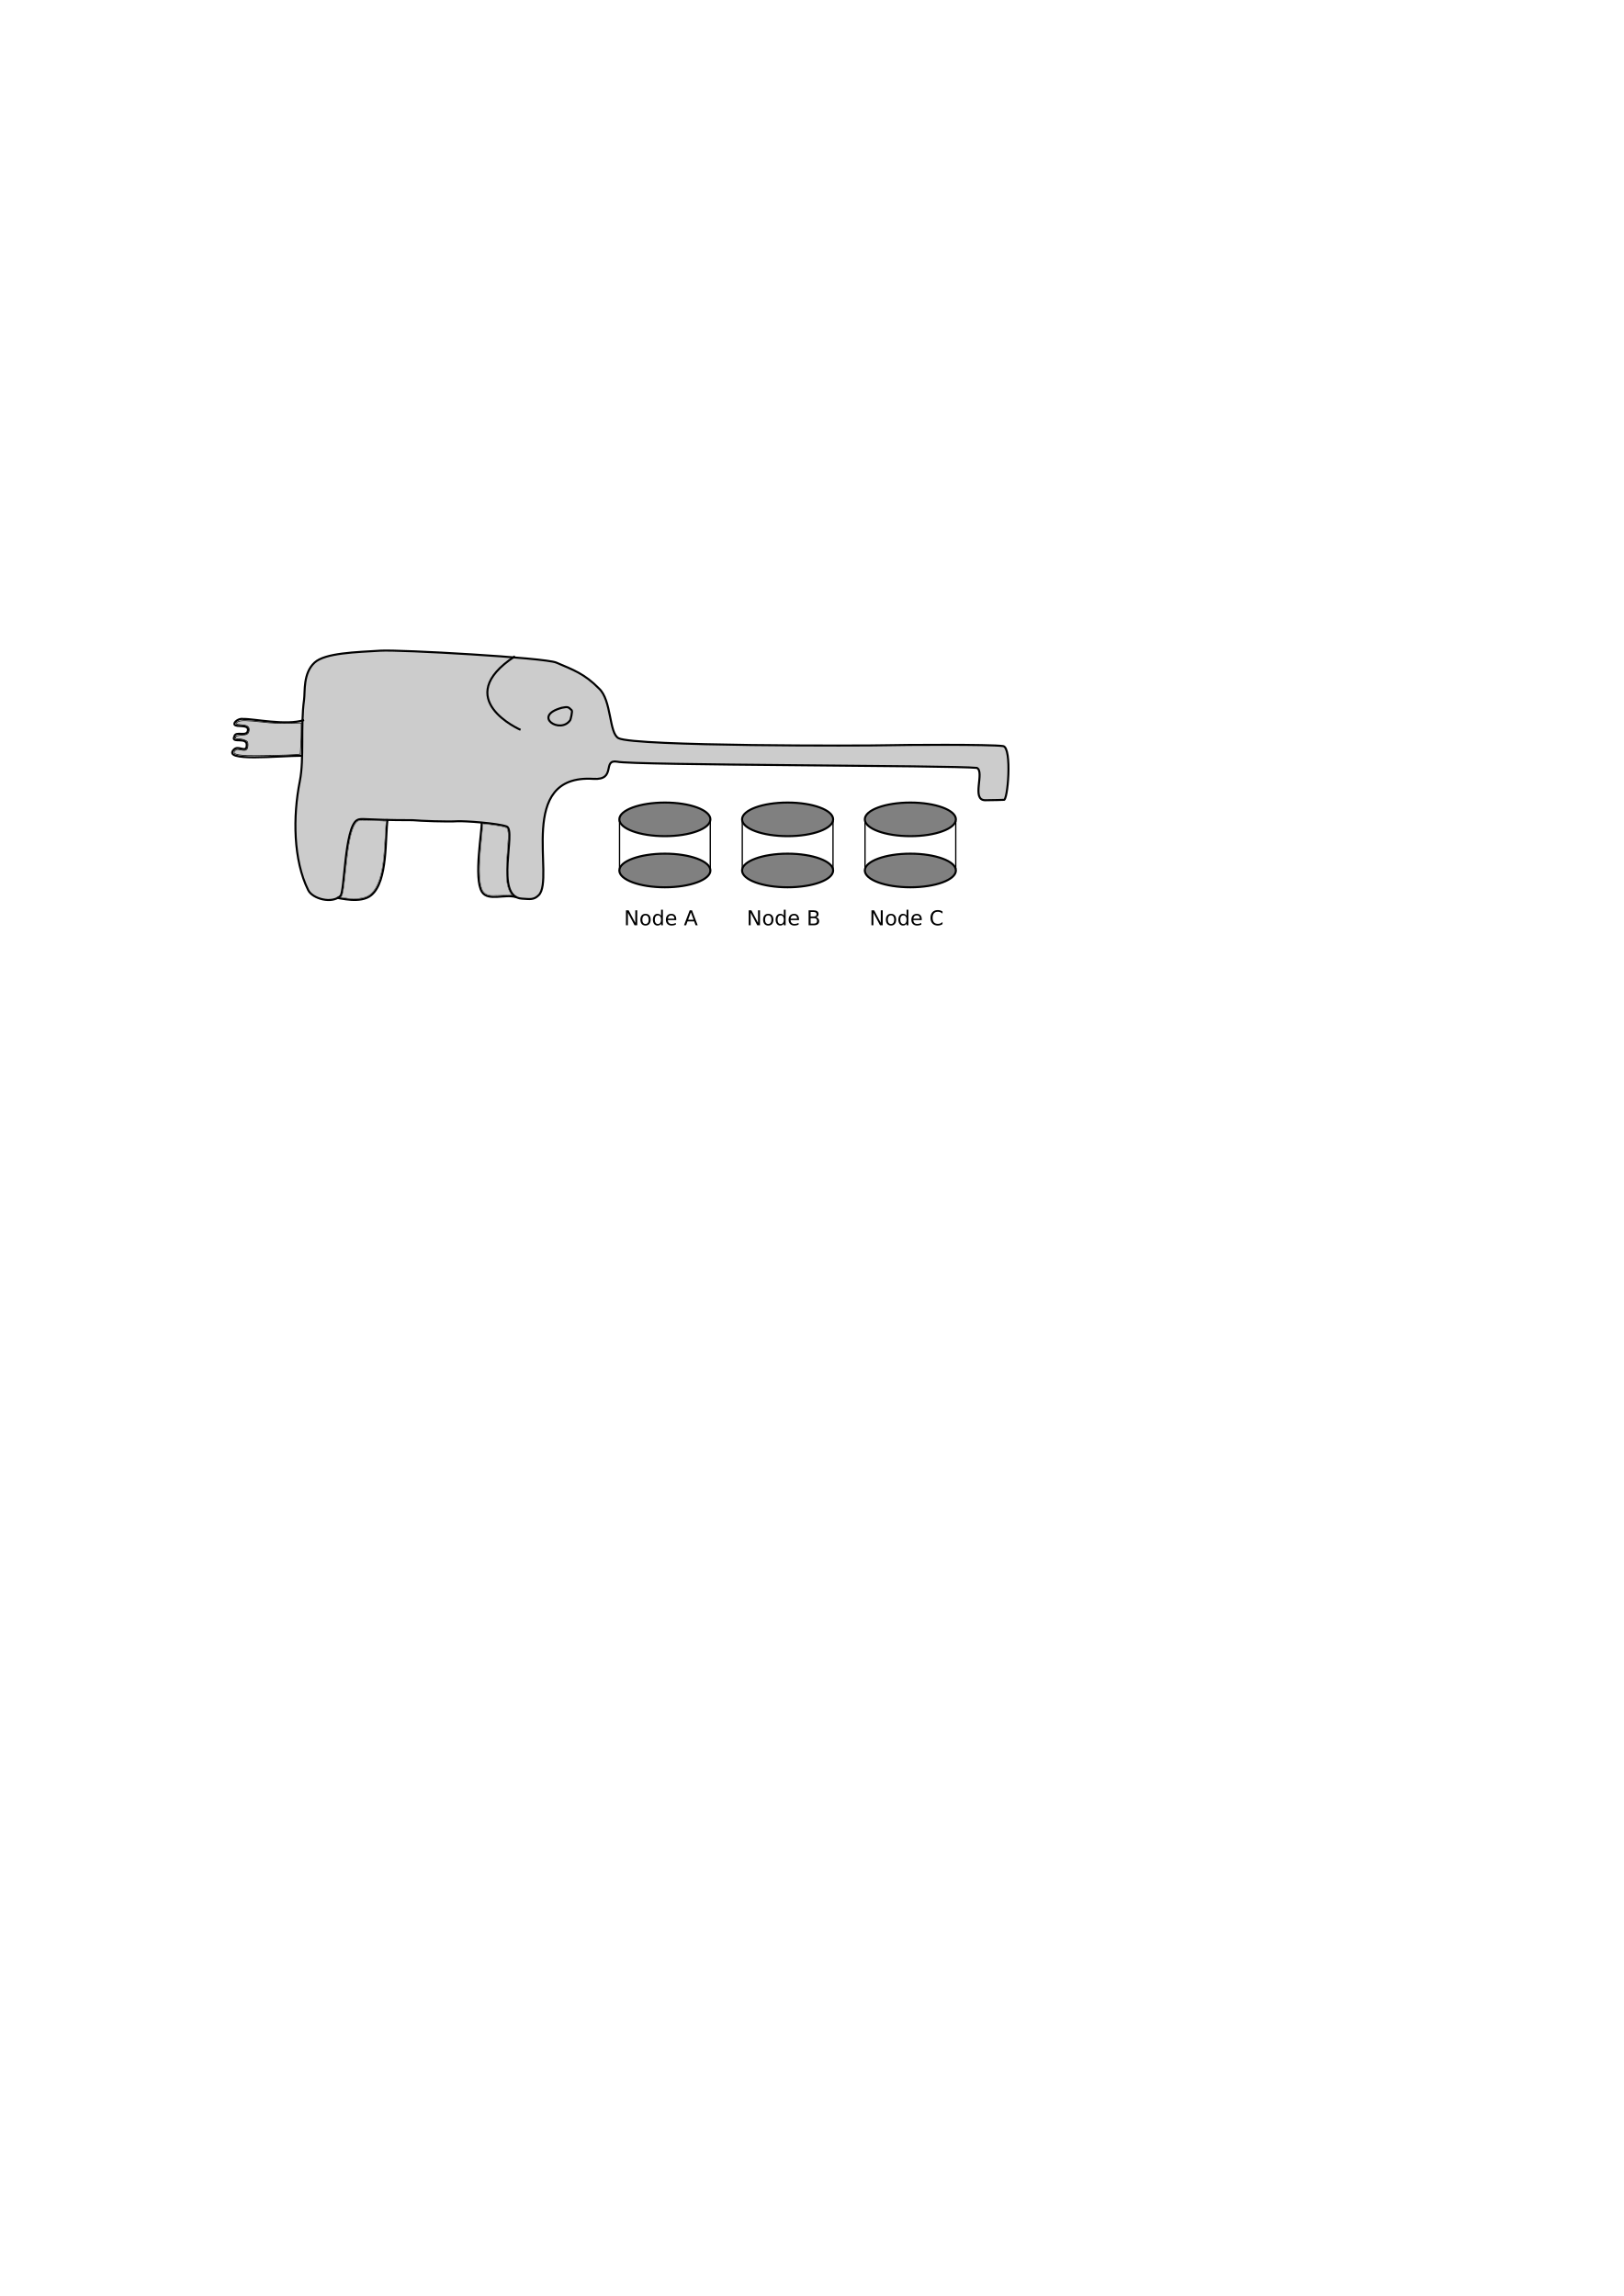
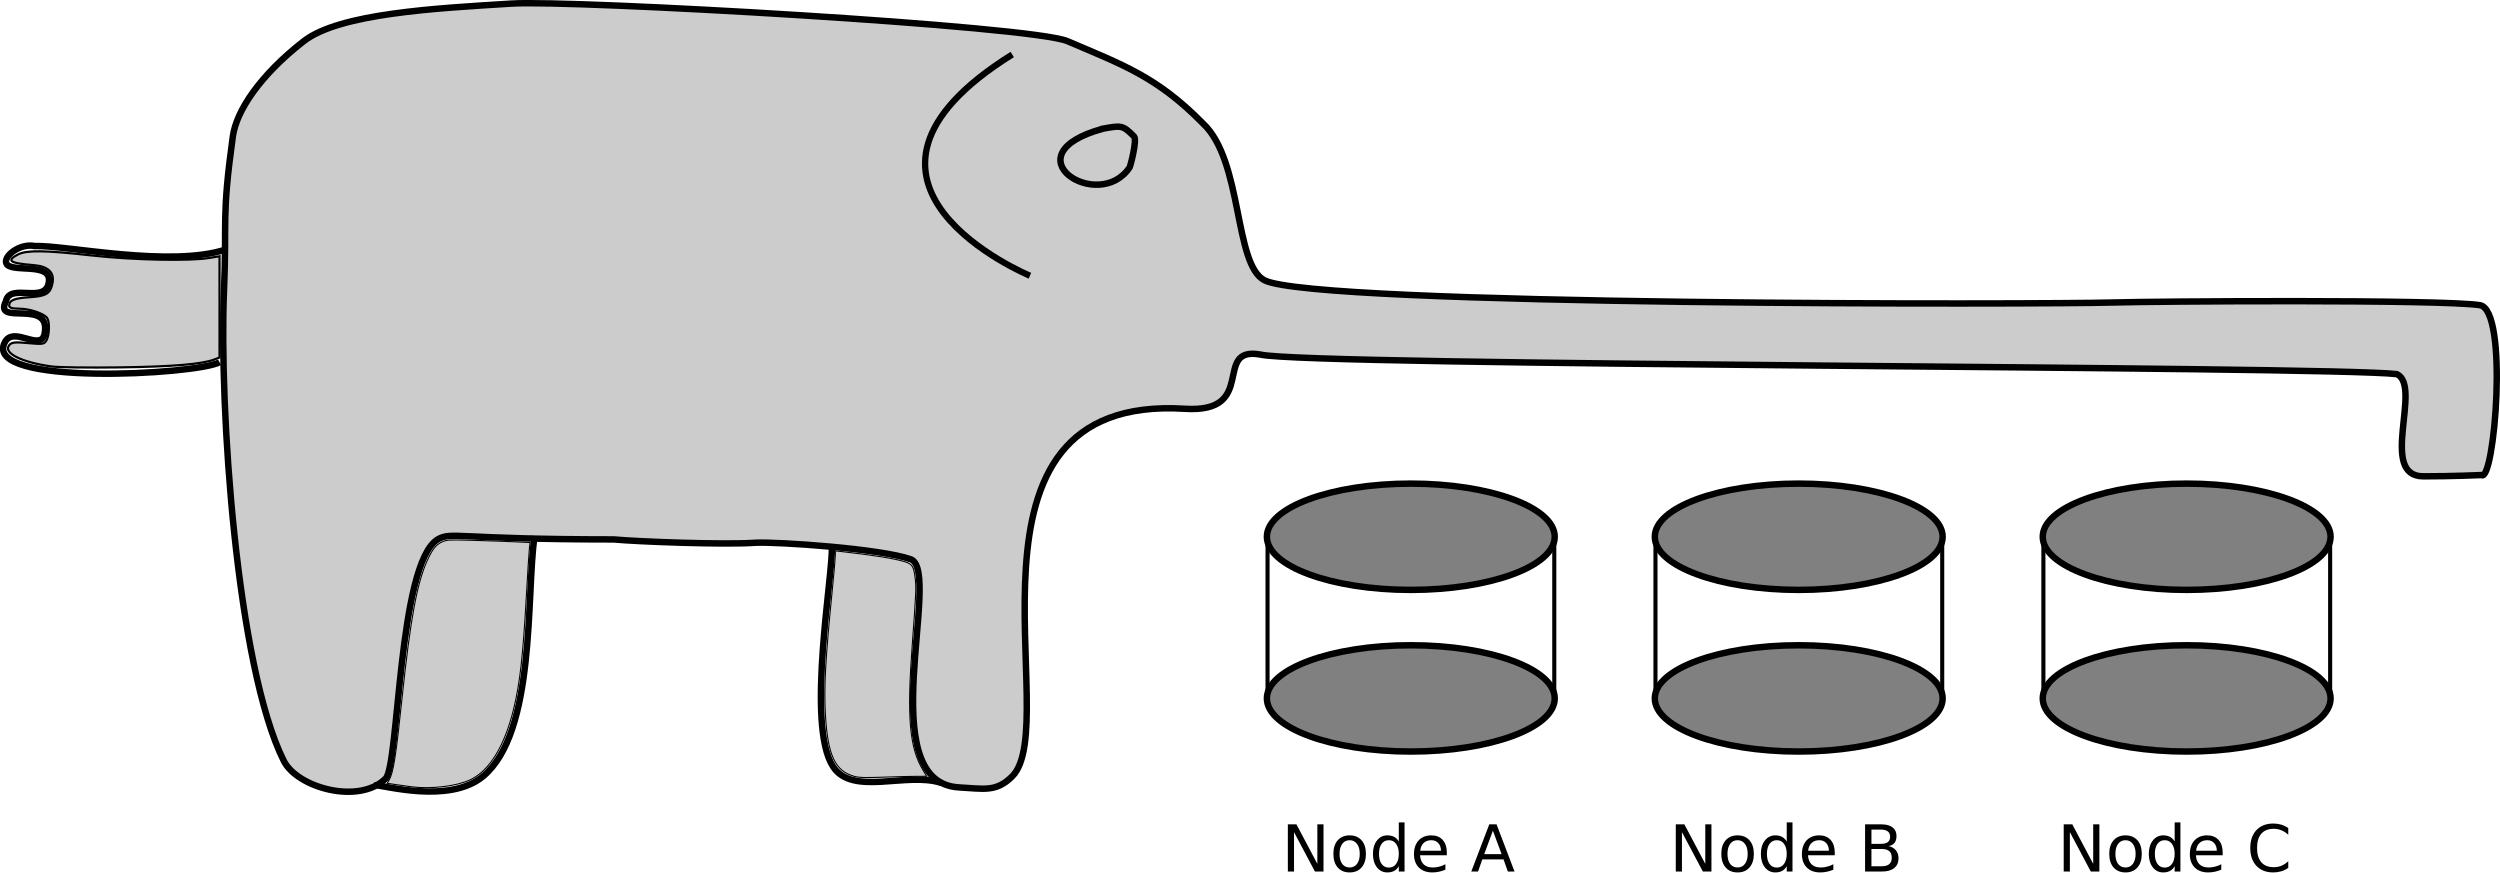
- <svg xmlns="http://www.w3.org/2000/svg" width="210mm" height="297mm" id="svg2" version="1.1">
+ <svg xmlns="http://www.w3.org/2000/svg" width="386.668" height="134.94" id="svg2" version="1.1">
  <defs id="defs4" />
-   <g id="layer1">
-     <path style="fill:#cccccc;stroke:#000000;stroke-width:1px;stroke-linecap:butt;stroke-linejoin:miter;stroke-opacity:1" d="m 292.808,336.609 c -7.077,-7.203 -12.497,-9.073 -20.89,-12.671 -5.609,-2.405 -76.586,-6.404 -85.959,-5.822 -11.877,0.738 -27.025,1.074 -32.192,5.822 -5.701,5.239 -4.584,14.166 -5.137,18.151 -1.765,12.724 0.123,28.838 -2.055,39.726 -3.486,17.431 -3.206,38.794 4.11,53.425 2.094,4.187 11.668,6.825 15.753,2.74 2.088,-2.088 1.927,-33.176 8.048,-36.986 2.186,-1.249 2.794,-9.2e-4 27.226,0 3.615,0.342 17.15,0.856 21.918,0.514 3.427,-0.174 19.462,0.921 24.058,2.568 4.866,1.969 -6.182,34.555 7.449,35.274 3.825,0.202 5.735,0.772 8.219,-1.712 8.102,-8.102 -11.367,-59.232 26.712,-56.849 11.424,0.715 4.154,-9.716 11.644,-8.39 7.373,1.779 164.45,1.761 175.797,3.028 3.991,1.877 -2.905,15.805 4.092,15.809 4.488,0.003 8.986,-0.198 8.986,-0.198 2.002,1.391 4.268,-25.589 -0.244,-26.276 -5.983,-0.912 -50.45,-0.599 -56.781,-0.411 -10.107,0.301 -123.201,0.557 -131.164,-3.425 -4.786,-2.393 -3.323,-18.53 -9.589,-24.315 z" id="path3013" />
-     <path style="fill:none;stroke:#000000;stroke-width:1px;stroke-linecap:butt;stroke-linejoin:miter;stroke-opacity:1" d="m 148.63,352.02 c -8.587,2.872 -24.912,-0.686 -29.623,-0.514 -2.28,-0.476 -4.959,1.616 -4.354,2.74 0.78,1.449 6.878,-0.278 6.561,2.712 -0.395,3.721 -6.057,0.096 -6.659,3.11 -1.947,3.894 7.021,-0.54 5.993,4.966 -0.551,2.952 -4.041,-0.754 -6.164,1.37 -6.183,6.183 21.787,3.082 33.219,3.082" id="path3015" />
+   <g id="layer1" transform="translate(-106.7959,-317.5634)">
+     <path style="fill:#cccccc;stroke:#000000;stroke-width:1px;stroke-linecap:butt;stroke-linejoin:miter;stroke-opacity:1" d="m 292.808,336.609 c -7.077,-7.203 -12.497,-9.073 -20.89,-12.671 -5.609,-2.405 -76.586,-6.404 -85.959,-5.822 -11.877,0.738 -26.656,1.511 -32.192,5.822 -6.729,5.239 -10.406,10.742 -10.959,14.726 -1.765,12.724 -0.904,12.879 -1.37,23.973 -0.747,17.774 1.931,57.972 9.247,72.603 2.094,4.187 11.668,6.825 15.753,2.74 2.088,-2.088 1.927,-33.176 8.048,-36.986 2.186,-1.249 2.794,-9.2e-4 27.226,0 3.615,0.342 17.15,0.856 21.918,0.514 3.427,-0.174 19.462,0.921 24.058,2.568 4.866,1.969 -6.182,34.555 7.449,35.274 3.825,0.202 5.735,0.772 8.219,-1.712 8.102,-8.102 -11.367,-59.232 26.712,-56.849 11.424,0.715 4.154,-9.716 11.644,-8.39 7.373,1.779 164.45,1.761 175.797,3.028 3.991,1.877 -2.905,15.805 4.092,15.809 4.488,0.003 8.986,-0.198 8.986,-0.198 2.002,1.391 4.268,-25.589 -0.244,-26.276 -5.983,-0.912 -50.45,-0.599 -56.781,-0.411 -10.107,0.301 -123.201,0.557 -131.164,-3.425 -4.786,-2.393 -3.323,-18.53 -9.589,-24.315 z" id="path3013" />
+     <path style="fill:none;stroke:#000000;stroke-width:1px;stroke-linecap:butt;stroke-linejoin:miter;stroke-opacity:1" d="m 141.781,356.129 c -8.587,2.872 -24.912,-0.686 -29.623,-0.514 -2.28,-0.476 -4.959,1.616 -4.354,2.74 0.78,1.449 6.878,-0.278 6.561,2.712 -0.395,3.721 -6.057,0.096 -6.659,3.11 -1.947,3.894 7.021,-0.54 5.993,4.966 -0.551,2.952 -4.786,-1.298 -6.164,1.37 -3.537,6.844 29.544,5.021 33.219,3.082" id="path3015" />
    <path style="fill:none;stroke:#000000;stroke-width:1px;stroke-linecap:butt;stroke-linejoin:miter;stroke-opacity:1" d="m 164.726,439.006 c 1.106,-0.096 11.504,3.02 16.781,-1.37 8.222,-6.84 6.653,-27.991 7.962,-37.158" id="path3019" />
-     <path style="fill:none;stroke:#000000;stroke-width:1px;stroke-linecap:butt;stroke-linejoin:miter;stroke-opacity:1" d="m 274.658,346.027 c -14.817,4.052 -0.672,13.179 4.11,5.993 0.129,-0.194 1.2,-4.279 0.685,-4.795 -1.759,-1.759 -1.941,-1.713 -4.795,-1.199 z" id="path3023" />
-     <path style="fill:none;stroke:#000000;stroke-width:1px;stroke-linecap:butt;stroke-linejoin:miter;stroke-opacity:1" d="m 251.712,320.855 c -31.849,20.89 2.74,35.959 2.74,35.959" id="path3027" />
+     <path style="fill:none;stroke:#000000;stroke-width:1px;stroke-linecap:butt;stroke-linejoin:miter;stroke-opacity:1" d="m 277.397,337.465 c -14.817,4.052 -0.672,13.179 4.11,5.993 0.129,-0.194 1.2,-4.279 0.685,-4.795 -1.759,-1.759 -1.941,-1.713 -4.795,-1.199 z" id="path3023" />
+     <path style="fill:none;stroke:#000000;stroke-width:0.975px;stroke-linecap:butt;stroke-linejoin:miter;stroke-opacity:1" d="m 263.356,325.992 c -31.849,19.878 2.74,34.217 2.74,34.217" id="path3027" />
    <path style="fill:#808080;stroke:#000000;stroke-width:0.632px;stroke-linecap:butt;stroke-linejoin:miter;stroke-opacity:1" d="m 302.842,424.535 c 0,-3.765 0,-6.929 0,-9.588 0,-14.009 0,-14.009 0,-14.009" id="path3051-7" />
-     <path style="fill:#808080;stroke:#000000;stroke-opacity:1" id="path3029-0" d="m 399.658,419.828 a 22.26,8.219 0 1 1 -44.521,0 22.26,8.219 0 1 1 44.521,0 z" transform="translate(-52.39725,5.753419)" />
-     <path style="fill:#808080;stroke:#000000;stroke-opacity:1" id="path3029" d="m 399.658,419.828 a 22.26,8.219 0 1 1 -44.521,0 22.26,8.219 0 1 1 44.521,0 z" transform="translate(-52.39725,-19.24658)" />
+     <path style="fill:#808080;stroke:#000000;stroke-opacity:1" id="path3029-0" d="m 399.658,419.828 c 0,4.539 -9.966,8.219 -22.26,8.219 -12.294,0 -22.26,-3.68 -22.26,-8.219 0,-4.539 9.966,-8.219 22.26,-8.219 12.294,0 22.26,3.68 22.26,8.219 z" transform="translate(-52.39725,5.753419)" />
+     <path style="fill:#808080;stroke:#000000;stroke-opacity:1" id="path3029" d="m 399.658,419.828 c 0,4.539 -9.966,8.219 -22.26,8.219 -12.294,0 -22.26,-3.68 -22.26,-8.219 0,-4.539 9.966,-8.219 22.26,-8.219 12.294,0 22.26,3.68 22.26,8.219 z" transform="translate(-52.39725,-19.24658)" />
    <path style="fill:#808080;stroke:#000000;stroke-width:0.632px;stroke-linecap:butt;stroke-linejoin:miter;stroke-opacity:1" d="m 347.192,424.811 c 0,-3.765 0,-6.929 0,-9.588 0,-14.009 0,-14.009 0,-14.009" id="path3051-7-6" />
    <path style="fill:#808080;stroke:#000000;stroke-width:0.632px;stroke-linecap:butt;stroke-linejoin:miter;stroke-opacity:1" d="m 362.842,424.535 c 0,-3.765 0,-6.929 0,-9.588 0,-14.009 0,-14.009 0,-14.009" id="path3051-7-2" />
-     <path style="fill:#808080;stroke:#000000;stroke-opacity:1" id="path3029-0-7" d="m 399.658,419.828 a 22.26,8.219 0 1 1 -44.521,0 22.26,8.219 0 1 1 44.521,0 z" transform="translate(7.602752,5.753419)" />
-     <path style="fill:#808080;stroke:#000000;stroke-opacity:1" id="path3029-1" d="m 399.658,419.828 a 22.26,8.219 0 1 1 -44.521,0 22.26,8.219 0 1 1 44.521,0 z" transform="translate(7.602752,-19.24658)" />
+     <path style="fill:#808080;stroke:#000000;stroke-opacity:1" id="path3029-0-7" d="m 399.658,419.828 c 0,4.539 -9.966,8.219 -22.26,8.219 -12.294,0 -22.26,-3.68 -22.26,-8.219 0,-4.539 9.966,-8.219 22.26,-8.219 12.294,0 22.26,3.68 22.26,8.219 z" transform="translate(7.602752,5.753419)" />
+     <path style="fill:#808080;stroke:#000000;stroke-opacity:1" id="path3029-1" d="m 399.658,419.828 c 0,4.539 -9.966,8.219 -22.26,8.219 -12.294,0 -22.26,-3.68 -22.26,-8.219 0,-4.539 9.966,-8.219 22.26,-8.219 12.294,0 22.26,3.68 22.26,8.219 z" transform="translate(7.602752,-19.24658)" />
    <path style="fill:#808080;stroke:#000000;stroke-width:0.632px;stroke-linecap:butt;stroke-linejoin:miter;stroke-opacity:1" d="m 407.192,424.811 c 0,-3.765 0,-6.929 0,-9.588 0,-14.009 0,-14.009 0,-14.009" id="path3051-7-6-0" />
    <path style="fill:#808080;stroke:#000000;stroke-width:0.632px;stroke-linecap:butt;stroke-linejoin:miter;stroke-opacity:1" d="m 422.842,424.535 c 0,-3.765 0,-6.929 0,-9.588 0,-14.009 0,-14.009 0,-14.009" id="path3051-7-9" />
-     <path style="fill:#808080;stroke:#000000;stroke-opacity:1" id="path3029-0-4" d="m 399.658,419.828 a 22.26,8.219 0 1 1 -44.521,0 22.26,8.219 0 1 1 44.521,0 z" transform="translate(67.60275,5.753419)" />
-     <path style="fill:#808080;stroke:#000000;stroke-opacity:1" id="path3029-4" d="m 399.658,419.828 a 22.26,8.219 0 1 1 -44.521,0 22.26,8.219 0 1 1 44.521,0 z" transform="translate(67.60275,-19.24658)" />
+     <path style="fill:#808080;stroke:#000000;stroke-opacity:1" id="path3029-0-4" d="m 399.658,419.828 c 0,4.539 -9.966,8.219 -22.26,8.219 -12.294,0 -22.26,-3.68 -22.26,-8.219 0,-4.539 9.966,-8.219 22.26,-8.219 12.294,0 22.26,3.68 22.26,8.219 z" transform="translate(67.60275,5.753419)" />
+     <path style="fill:#808080;stroke:#000000;stroke-opacity:1" id="path3029-4" d="m 399.658,419.828 c 0,4.539 -9.966,8.219 -22.26,8.219 -12.294,0 -22.26,-3.68 -22.26,-8.219 0,-4.539 9.966,-8.219 22.26,-8.219 12.294,0 22.26,3.68 22.26,8.219 z" transform="translate(67.60275,-19.24658)" />
    <path style="fill:#808080;stroke:#000000;stroke-width:0.632px;stroke-linecap:butt;stroke-linejoin:miter;stroke-opacity:1" d="m 467.192,424.811 c 0,-3.765 0,-6.929 0,-9.588 0,-14.009 0,-14.009 0,-14.009" id="path3051-7-6-5" />
    <text xml:space="preserve" style="font-size:20px;font-style:normal;font-weight:normal;line-height:125%;letter-spacing:0px;word-spacing:0px;fill:#000000;fill-opacity:1;stroke:none;font-family:Bitstream Vera Sans" x="305" y="452.362" id="text3923">
      <tspan id="tspan3925" x="305" y="452.362" style="font-size:10px">Node A</tspan>
    </text>
    <text xml:space="preserve" style="font-size:20px;font-style:normal;font-weight:normal;line-height:125%;letter-spacing:0px;word-spacing:0px;fill:#000000;fill-opacity:1;stroke:none;font-family:Bitstream Vera Sans" x="365" y="452.362" id="text3923-3">
      <tspan id="tspan3925-5" x="365" y="452.362" style="font-size:10px">Node B</tspan>
    </text>
    <text xml:space="preserve" style="font-size:20px;font-style:normal;font-weight:normal;line-height:125%;letter-spacing:0px;word-spacing:0px;fill:#000000;fill-opacity:1;stroke:none;font-family:Bitstream Vera Sans" x="425" y="452.362" id="text3923-9">
      <tspan id="tspan3925-1" x="425" y="452.362" style="font-size:10px">Node C</tspan>
    </text>
    <text xml:space="preserve" style="font-size:20px;font-style:normal;font-weight:normal;line-height:125%;letter-spacing:0px;word-spacing:0px;fill:#000000;fill-opacity:1;stroke:none;font-family:Bitstream Vera Sans" x="433.95" y="486.677" id="text3957">
      <tspan id="tspan3959" x="433.95" y="486.677" />
    </text>
    <path style="fill:none;stroke:#000000;stroke-width:1px;stroke-linecap:butt;stroke-linejoin:miter;stroke-opacity:1" d="m 235.445,402.02 c 0.293,3.949 -4.041,27.502 0.171,34.075 3.007,4.692 11.426,0.784 16.781,2.568" id="path3014" />
    <path style="fill:#cccccc;stroke:#000000;stroke-width:0.171;stroke-opacity:1" d="m 170.498,439.263 c -0.659,-0.082 -1.788,-0.24 -2.509,-0.351 l -1.31,-0.202 0.312,-0.538 c 0.64,-1.103 1.046,-3.677 1.964,-12.439 1.297,-12.372 2.339,-18.051 3.959,-21.563 0.79,-1.712 1.335,-2.384 2.273,-2.798 0.747,-0.33 0.999,-0.342 4.899,-0.233 2.261,0.063 5.142,0.165 6.402,0.225 l 2.29,0.11 -0.11,1.043 c -0.06,0.573 -0.262,3.74 -0.449,7.036 -0.545,9.635 -0.998,13.669 -1.993,17.723 -1.389,5.664 -3.686,9.433 -6.62,10.863 -2.078,1.013 -6.056,1.504 -9.108,1.125 l 0,0 z" id="path3016" />
    <path style="fill:#cccccc;stroke:#000000;stroke-width:0.171;stroke-opacity:1" d="m 238.905,437.633 c -2.948,-0.821 -4.068,-3.209 -4.446,-9.481 -0.249,-4.126 -0.004,-8.63 1.032,-19.017 0.277,-2.773 0.503,-5.34 0.503,-5.706 l 0,-0.665 0.985,0.11 c 4.973,0.558 8.273,1.091 9.815,1.586 1.116,0.358 1.333,0.72 1.557,2.592 0.171,1.431 0.139,2.135 -0.468,10.361 -0.823,11.155 -0.418,15.796 1.686,19.29 l 0.561,0.931 -1.546,0.002 c -0.85,0.001 -3.164,0.06 -5.142,0.13 -2.991,0.106 -3.754,0.084 -4.538,-0.134 z" id="path3018" />
-     <path style="fill:#cccccc;stroke:#000000;stroke-width:0.342;stroke-opacity:1" d="m 120.495,369.39 c -5.466,-0.273 -7.105,-1.026 -5.465,-2.511 0.563,-0.51 0.914,-0.542 2.57,-0.236 2.125,0.393 2.8,0.256 3.294,-0.668 0.396,-0.74 0.431,-2.722 0.059,-3.308 -0.447,-0.704 -2.707,-1.469 -4.338,-1.469 -1.09,0 -1.552,-0.14 -1.552,-0.472 0,-0.83 0.799,-1.159 3.172,-1.303 2.55,-0.156 3.202,-0.559 3.527,-2.181 0.331,-1.656 -0.678,-2.607 -2.953,-2.785 -3.658,-0.287 -4.239,-0.685 -2.393,-1.64 1.37,-0.709 4.066,-0.663 11.832,0.198 5.064,0.562 7.892,0.689 12.757,0.572 l 6.25,-0.149 -0.001,3.281 c -7.5e-4,1.805 -0.101,5.238 -0.223,7.629 l -0.222,4.348 -1.746,0.188 c -3.243,0.35 -20.552,0.706 -24.567,0.505 l 2e-5,0 z" id="path3020" />
+     <path style="fill:#cccccc;stroke:#000000;stroke-width:0.342;stroke-opacity:1" d="m 114.721,374.241 c -4.662,-0.661 -7.49,-2.097 -6.493,-3.299 0.372,-0.448 0.888,-0.503 2.926,-0.312 2.269,0.213 2.506,0.174 2.85,-0.468 0.43,-0.804 0.489,-2.774 0.1,-3.386 -0.447,-0.704 -2.707,-1.469 -4.338,-1.469 -1.09,0 -1.552,-0.14 -1.552,-0.472 0,-0.83 0.799,-1.159 3.172,-1.303 2.55,-0.156 3.202,-0.559 3.527,-2.181 0.331,-1.656 -0.678,-2.607 -2.953,-2.785 -3.658,-0.287 -4.239,-0.685 -2.393,-1.64 1.357,-0.702 4.118,-0.664 11.521,0.159 6.246,0.695 15,0.879 18.034,0.379 l 1.627,-0.268 0,7.831 0,7.831 -0.818,0.311 c -1.914,0.728 -6.404,1.102 -14.593,1.216 -4.803,0.067 -9.58,10e-4 -10.616,-0.145 z" id="path3012" />
  </g>
</svg>
